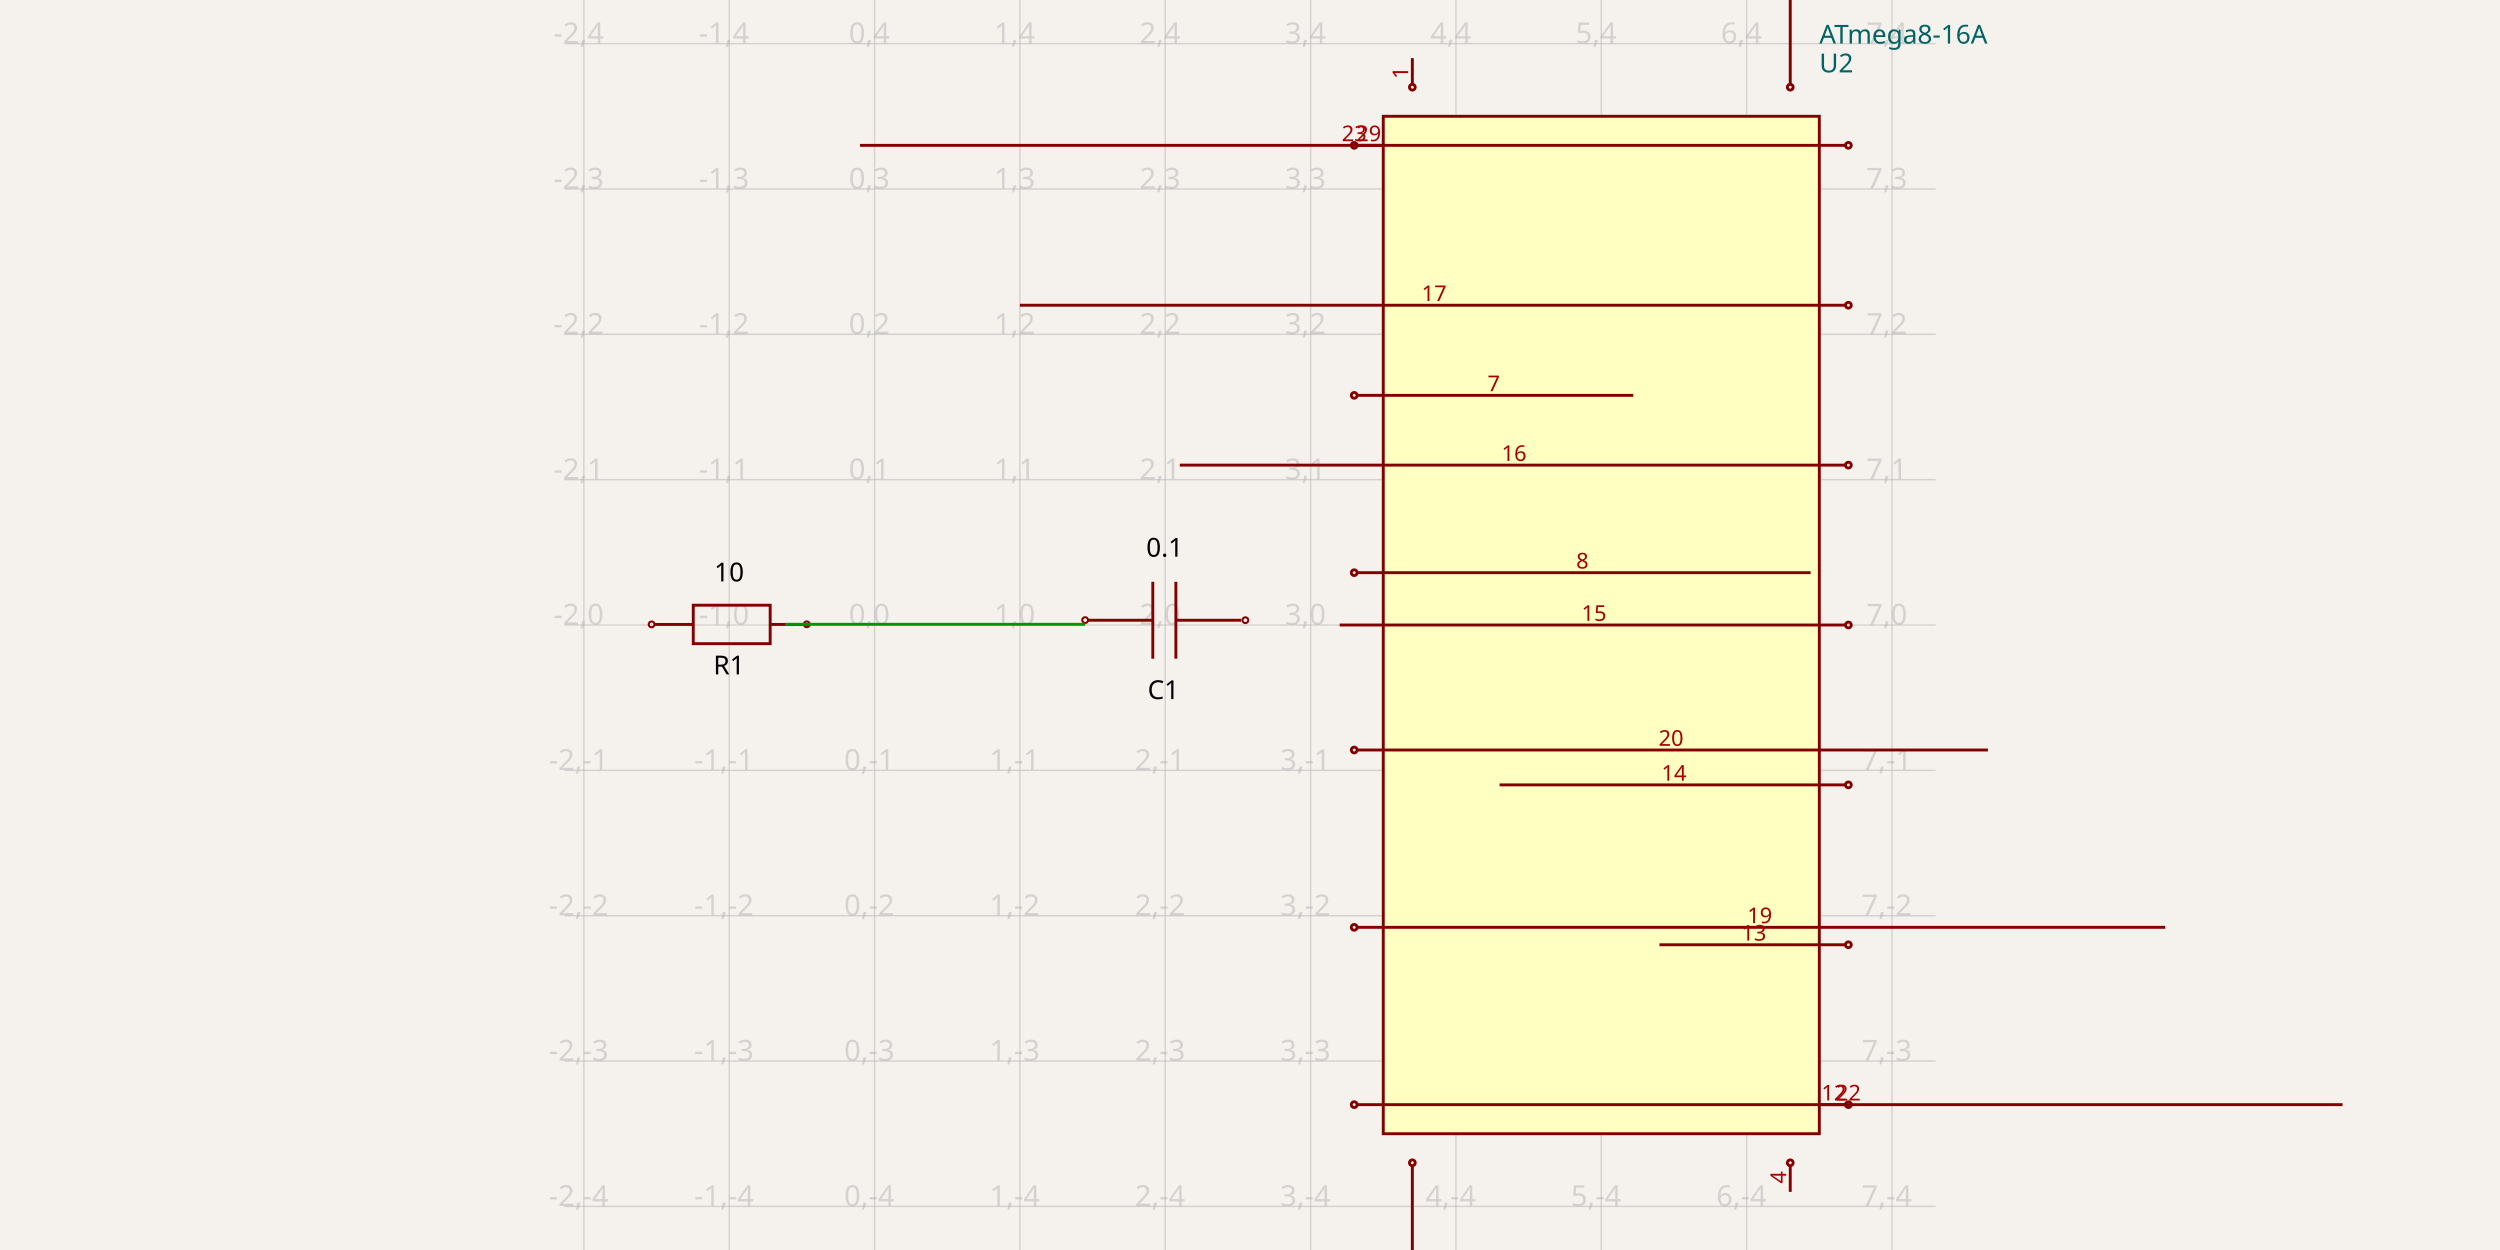
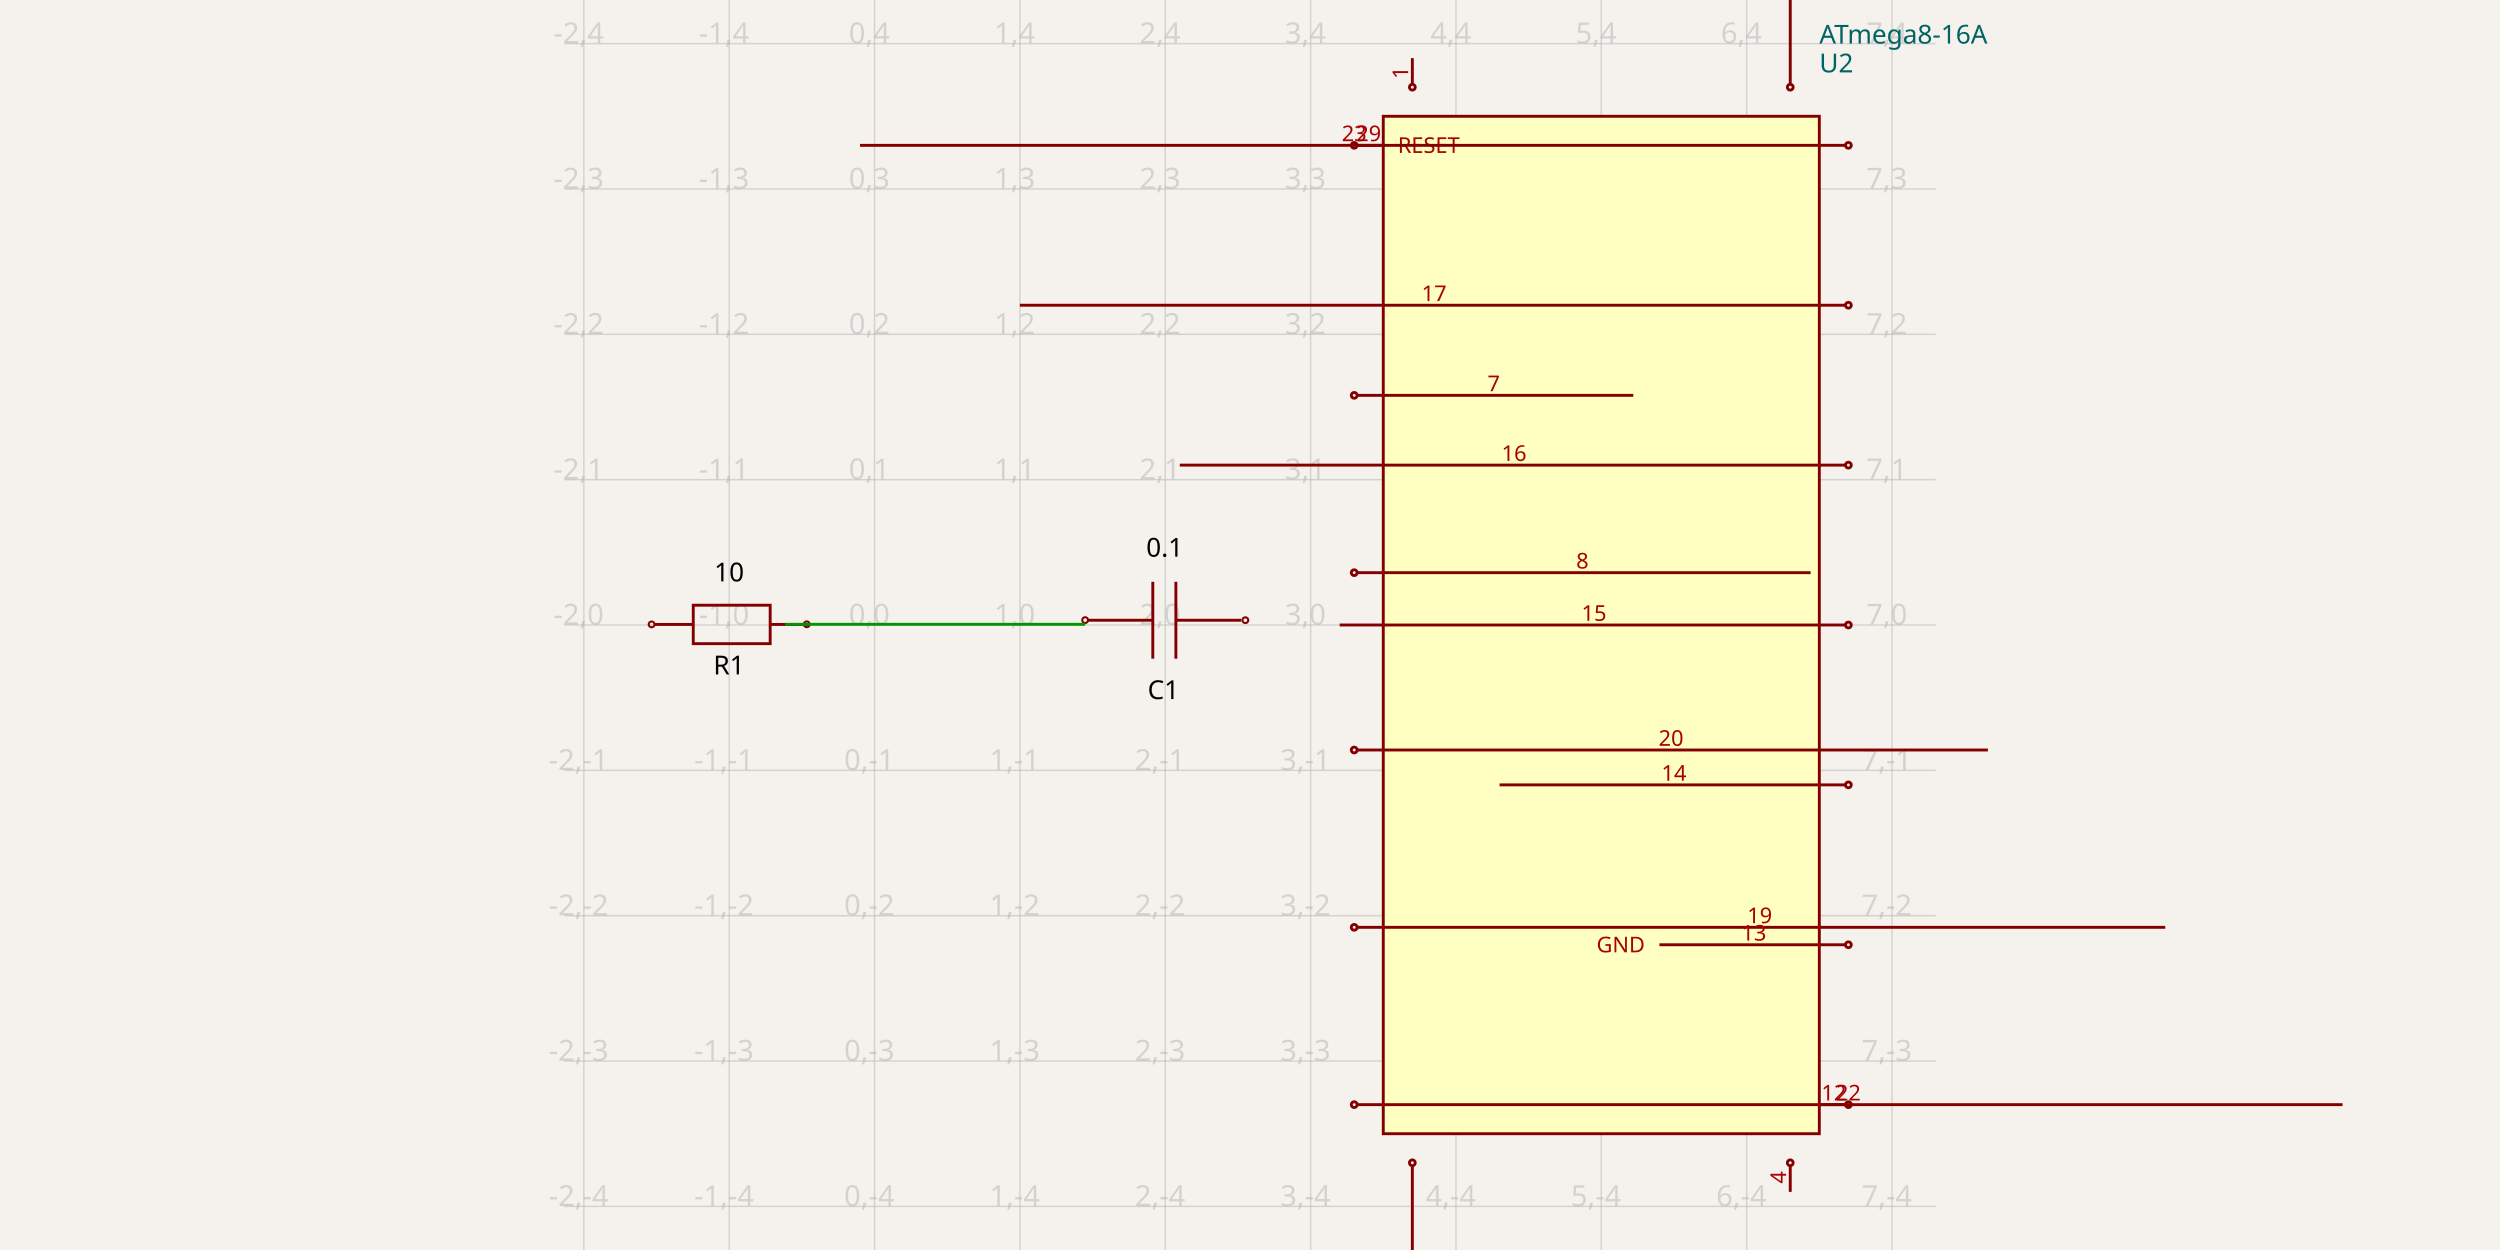
<svg xmlns="http://www.w3.org/2000/svg" width="1200" height="600" style="background-color: rgb(245, 241, 237)">
  <style>
              .boundary { fill: rgb(245, 241, 237); }
              .schematic-boundary { fill: none; stroke: #fff; }
              .component { fill: none; stroke: rgb(132, 0, 0); }
              .chip { fill: rgb(255, 255, 194); stroke: rgb(132, 0, 0); }
              .component-pin { fill: none; stroke: rgb(132, 0, 0); }
              .trace { stroke: rgb(0, 150, 0); }
              .text { font-family: sans-serif; fill: rgb(0, 150, 0); }
              .pin-number { fill: rgb(169, 0, 0); }
              .port-label { fill: rgb(0, 100, 100); }
              .component-name { fill: rgb(0, 100, 100); }
            </style>
  <rect class="boundary" x="0" y="0" width="1200" height="600" />
  <g class="grid">
    <line x1="280.249" y1="600" x2="280.249" y2="-1.5006662579253316e-10" stroke="rgb(181, 181, 181)" stroke-width="0.698" stroke-opacity="0.5" />
    <line x1="350.016" y1="600" x2="350.016" y2="-1.5006662579253316e-10" stroke="rgb(181, 181, 181)" stroke-width="0.698" stroke-opacity="0.5" />
    <line x1="419.783" y1="600" x2="419.783" y2="-1.5006662579253316e-10" stroke="rgb(181, 181, 181)" stroke-width="0.698" stroke-opacity="0.5" />
    <line x1="489.551" y1="600" x2="489.551" y2="-1.5006662579253316e-10" stroke="rgb(181, 181, 181)" stroke-width="0.698" stroke-opacity="0.5" />
    <line x1="559.318" y1="600" x2="559.318" y2="-1.5006662579253316e-10" stroke="rgb(181, 181, 181)" stroke-width="0.698" stroke-opacity="0.5" />
    <line x1="629.086" y1="600" x2="629.086" y2="-1.5006662579253316e-10" stroke="rgb(181, 181, 181)" stroke-width="0.698" stroke-opacity="0.5" />
    <line x1="698.853" y1="600" x2="698.853" y2="-1.5006662579253316e-10" stroke="rgb(181, 181, 181)" stroke-width="0.698" stroke-opacity="0.5" />
    <line x1="768.621" y1="600" x2="768.621" y2="-1.5006662579253316e-10" stroke="rgb(181, 181, 181)" stroke-width="0.698" stroke-opacity="0.5" />
    <line x1="838.388" y1="600" x2="838.388" y2="-1.5006662579253316e-10" stroke="rgb(181, 181, 181)" stroke-width="0.698" stroke-opacity="0.5" />
    <line x1="908.155" y1="600" x2="908.155" y2="-1.5006662579253316e-10" stroke="rgb(181, 181, 181)" stroke-width="0.698" stroke-opacity="0.5" />
    <line x1="270.914" y1="579.07" x2="929.086" y2="579.07" stroke="rgb(181, 181, 181)" stroke-width="0.698" stroke-opacity="0.5" />
    <line x1="270.914" y1="509.302" x2="929.086" y2="509.302" stroke="rgb(181, 181, 181)" stroke-width="0.698" stroke-opacity="0.5" />
    <line x1="270.914" y1="439.535" x2="929.086" y2="439.535" stroke="rgb(181, 181, 181)" stroke-width="0.698" stroke-opacity="0.5" />
    <line x1="270.914" y1="369.767" x2="929.086" y2="369.767" stroke="rgb(181, 181, 181)" stroke-width="0.698" stroke-opacity="0.5" />
    <line x1="270.914" y1="300" x2="929.086" y2="300" stroke="rgb(181, 181, 181)" stroke-width="0.698" stroke-opacity="0.5" />
    <line x1="270.914" y1="230.233" x2="929.086" y2="230.233" stroke="rgb(181, 181, 181)" stroke-width="0.698" stroke-opacity="0.5" />
    <line x1="270.914" y1="160.465" x2="929.086" y2="160.465" stroke="rgb(181, 181, 181)" stroke-width="0.698" stroke-opacity="0.5" />
    <line x1="270.914" y1="90.698" x2="929.086" y2="90.698" stroke="rgb(181, 181, 181)" stroke-width="0.698" stroke-opacity="0.5" />
    <line x1="270.914" y1="20.93" x2="929.086" y2="20.93" stroke="rgb(181, 181, 181)" stroke-width="0.698" stroke-opacity="0.5" />
    <text x="277.749" y="574.07" fill="rgb(181, 181, 181)" font-size="13.953" fill-opacity="0.5" text-anchor="middle" dominant-baseline="middle" font-family="sans-serif">-2,-4</text>
    <text x="277.749" y="504.302" fill="rgb(181, 181, 181)" font-size="13.953" fill-opacity="0.5" text-anchor="middle" dominant-baseline="middle" font-family="sans-serif">-2,-3</text>
    <text x="277.749" y="434.535" fill="rgb(181, 181, 181)" font-size="13.953" fill-opacity="0.5" text-anchor="middle" dominant-baseline="middle" font-family="sans-serif">-2,-2</text>
    <text x="277.749" y="364.767" fill="rgb(181, 181, 181)" font-size="13.953" fill-opacity="0.5" text-anchor="middle" dominant-baseline="middle" font-family="sans-serif">-2,-1</text>
    <text x="277.749" y="295" fill="rgb(181, 181, 181)" font-size="13.953" fill-opacity="0.5" text-anchor="middle" dominant-baseline="middle" font-family="sans-serif">-2,0</text>
    <text x="277.749" y="225.233" fill="rgb(181, 181, 181)" font-size="13.953" fill-opacity="0.5" text-anchor="middle" dominant-baseline="middle" font-family="sans-serif">-2,1</text>
    <text x="277.749" y="155.465" fill="rgb(181, 181, 181)" font-size="13.953" fill-opacity="0.5" text-anchor="middle" dominant-baseline="middle" font-family="sans-serif">-2,2</text>
    <text x="277.749" y="85.698" fill="rgb(181, 181, 181)" font-size="13.953" fill-opacity="0.5" text-anchor="middle" dominant-baseline="middle" font-family="sans-serif">-2,3</text>
    <text x="277.749" y="15.93" fill="rgb(181, 181, 181)" font-size="13.953" fill-opacity="0.5" text-anchor="middle" dominant-baseline="middle" font-family="sans-serif">-2,4</text>
    <text x="347.516" y="574.07" fill="rgb(181, 181, 181)" font-size="13.953" fill-opacity="0.5" text-anchor="middle" dominant-baseline="middle" font-family="sans-serif">-1,-4</text>
    <text x="347.516" y="504.302" fill="rgb(181, 181, 181)" font-size="13.953" fill-opacity="0.5" text-anchor="middle" dominant-baseline="middle" font-family="sans-serif">-1,-3</text>
    <text x="347.516" y="434.535" fill="rgb(181, 181, 181)" font-size="13.953" fill-opacity="0.5" text-anchor="middle" dominant-baseline="middle" font-family="sans-serif">-1,-2</text>
    <text x="347.516" y="364.767" fill="rgb(181, 181, 181)" font-size="13.953" fill-opacity="0.5" text-anchor="middle" dominant-baseline="middle" font-family="sans-serif">-1,-1</text>
    <text x="347.516" y="295" fill="rgb(181, 181, 181)" font-size="13.953" fill-opacity="0.5" text-anchor="middle" dominant-baseline="middle" font-family="sans-serif">-1,0</text>
    <text x="347.516" y="225.233" fill="rgb(181, 181, 181)" font-size="13.953" fill-opacity="0.5" text-anchor="middle" dominant-baseline="middle" font-family="sans-serif">-1,1</text>
    <text x="347.516" y="155.465" fill="rgb(181, 181, 181)" font-size="13.953" fill-opacity="0.5" text-anchor="middle" dominant-baseline="middle" font-family="sans-serif">-1,2</text>
    <text x="347.516" y="85.698" fill="rgb(181, 181, 181)" font-size="13.953" fill-opacity="0.5" text-anchor="middle" dominant-baseline="middle" font-family="sans-serif">-1,3</text>
    <text x="347.516" y="15.93" fill="rgb(181, 181, 181)" font-size="13.953" fill-opacity="0.5" text-anchor="middle" dominant-baseline="middle" font-family="sans-serif">-1,4</text>
    <text x="417.283" y="574.07" fill="rgb(181, 181, 181)" font-size="13.953" fill-opacity="0.5" text-anchor="middle" dominant-baseline="middle" font-family="sans-serif">0,-4</text>
    <text x="417.283" y="504.302" fill="rgb(181, 181, 181)" font-size="13.953" fill-opacity="0.5" text-anchor="middle" dominant-baseline="middle" font-family="sans-serif">0,-3</text>
    <text x="417.283" y="434.535" fill="rgb(181, 181, 181)" font-size="13.953" fill-opacity="0.5" text-anchor="middle" dominant-baseline="middle" font-family="sans-serif">0,-2</text>
    <text x="417.283" y="364.767" fill="rgb(181, 181, 181)" font-size="13.953" fill-opacity="0.5" text-anchor="middle" dominant-baseline="middle" font-family="sans-serif">0,-1</text>
    <text x="417.283" y="295" fill="rgb(181, 181, 181)" font-size="13.953" fill-opacity="0.5" text-anchor="middle" dominant-baseline="middle" font-family="sans-serif">0,0</text>
    <text x="417.283" y="225.233" fill="rgb(181, 181, 181)" font-size="13.953" fill-opacity="0.5" text-anchor="middle" dominant-baseline="middle" font-family="sans-serif">0,1</text>
    <text x="417.283" y="155.465" fill="rgb(181, 181, 181)" font-size="13.953" fill-opacity="0.5" text-anchor="middle" dominant-baseline="middle" font-family="sans-serif">0,2</text>
    <text x="417.283" y="85.698" fill="rgb(181, 181, 181)" font-size="13.953" fill-opacity="0.5" text-anchor="middle" dominant-baseline="middle" font-family="sans-serif">0,3</text>
    <text x="417.283" y="15.93" fill="rgb(181, 181, 181)" font-size="13.953" fill-opacity="0.5" text-anchor="middle" dominant-baseline="middle" font-family="sans-serif">0,4</text>
    <text x="487.051" y="574.07" fill="rgb(181, 181, 181)" font-size="13.953" fill-opacity="0.5" text-anchor="middle" dominant-baseline="middle" font-family="sans-serif">1,-4</text>
    <text x="487.051" y="504.302" fill="rgb(181, 181, 181)" font-size="13.953" fill-opacity="0.5" text-anchor="middle" dominant-baseline="middle" font-family="sans-serif">1,-3</text>
    <text x="487.051" y="434.535" fill="rgb(181, 181, 181)" font-size="13.953" fill-opacity="0.5" text-anchor="middle" dominant-baseline="middle" font-family="sans-serif">1,-2</text>
    <text x="487.051" y="364.767" fill="rgb(181, 181, 181)" font-size="13.953" fill-opacity="0.5" text-anchor="middle" dominant-baseline="middle" font-family="sans-serif">1,-1</text>
    <text x="487.051" y="295" fill="rgb(181, 181, 181)" font-size="13.953" fill-opacity="0.5" text-anchor="middle" dominant-baseline="middle" font-family="sans-serif">1,0</text>
    <text x="487.051" y="225.233" fill="rgb(181, 181, 181)" font-size="13.953" fill-opacity="0.5" text-anchor="middle" dominant-baseline="middle" font-family="sans-serif">1,1</text>
    <text x="487.051" y="155.465" fill="rgb(181, 181, 181)" font-size="13.953" fill-opacity="0.5" text-anchor="middle" dominant-baseline="middle" font-family="sans-serif">1,2</text>
    <text x="487.051" y="85.698" fill="rgb(181, 181, 181)" font-size="13.953" fill-opacity="0.5" text-anchor="middle" dominant-baseline="middle" font-family="sans-serif">1,3</text>
    <text x="487.051" y="15.93" fill="rgb(181, 181, 181)" font-size="13.953" fill-opacity="0.5" text-anchor="middle" dominant-baseline="middle" font-family="sans-serif">1,4</text>
    <text x="556.818" y="574.07" fill="rgb(181, 181, 181)" font-size="13.953" fill-opacity="0.5" text-anchor="middle" dominant-baseline="middle" font-family="sans-serif">2,-4</text>
    <text x="556.818" y="504.302" fill="rgb(181, 181, 181)" font-size="13.953" fill-opacity="0.5" text-anchor="middle" dominant-baseline="middle" font-family="sans-serif">2,-3</text>
    <text x="556.818" y="434.535" fill="rgb(181, 181, 181)" font-size="13.953" fill-opacity="0.5" text-anchor="middle" dominant-baseline="middle" font-family="sans-serif">2,-2</text>
    <text x="556.818" y="364.767" fill="rgb(181, 181, 181)" font-size="13.953" fill-opacity="0.5" text-anchor="middle" dominant-baseline="middle" font-family="sans-serif">2,-1</text>
    <text x="556.818" y="295" fill="rgb(181, 181, 181)" font-size="13.953" fill-opacity="0.5" text-anchor="middle" dominant-baseline="middle" font-family="sans-serif">2,0</text>
    <text x="556.818" y="225.233" fill="rgb(181, 181, 181)" font-size="13.953" fill-opacity="0.5" text-anchor="middle" dominant-baseline="middle" font-family="sans-serif">2,1</text>
    <text x="556.818" y="155.465" fill="rgb(181, 181, 181)" font-size="13.953" fill-opacity="0.5" text-anchor="middle" dominant-baseline="middle" font-family="sans-serif">2,2</text>
    <text x="556.818" y="85.698" fill="rgb(181, 181, 181)" font-size="13.953" fill-opacity="0.5" text-anchor="middle" dominant-baseline="middle" font-family="sans-serif">2,3</text>
    <text x="556.818" y="15.93" fill="rgb(181, 181, 181)" font-size="13.953" fill-opacity="0.5" text-anchor="middle" dominant-baseline="middle" font-family="sans-serif">2,4</text>
    <text x="626.586" y="574.07" fill="rgb(181, 181, 181)" font-size="13.953" fill-opacity="0.5" text-anchor="middle" dominant-baseline="middle" font-family="sans-serif">3,-4</text>
    <text x="626.586" y="504.302" fill="rgb(181, 181, 181)" font-size="13.953" fill-opacity="0.5" text-anchor="middle" dominant-baseline="middle" font-family="sans-serif">3,-3</text>
    <text x="626.586" y="434.535" fill="rgb(181, 181, 181)" font-size="13.953" fill-opacity="0.5" text-anchor="middle" dominant-baseline="middle" font-family="sans-serif">3,-2</text>
    <text x="626.586" y="364.767" fill="rgb(181, 181, 181)" font-size="13.953" fill-opacity="0.5" text-anchor="middle" dominant-baseline="middle" font-family="sans-serif">3,-1</text>
    <text x="626.586" y="295" fill="rgb(181, 181, 181)" font-size="13.953" fill-opacity="0.5" text-anchor="middle" dominant-baseline="middle" font-family="sans-serif">3,0</text>
    <text x="626.586" y="225.233" fill="rgb(181, 181, 181)" font-size="13.953" fill-opacity="0.5" text-anchor="middle" dominant-baseline="middle" font-family="sans-serif">3,1</text>
    <text x="626.586" y="155.465" fill="rgb(181, 181, 181)" font-size="13.953" fill-opacity="0.5" text-anchor="middle" dominant-baseline="middle" font-family="sans-serif">3,2</text>
    <text x="626.586" y="85.698" fill="rgb(181, 181, 181)" font-size="13.953" fill-opacity="0.5" text-anchor="middle" dominant-baseline="middle" font-family="sans-serif">3,3</text>
    <text x="626.586" y="15.93" fill="rgb(181, 181, 181)" font-size="13.953" fill-opacity="0.5" text-anchor="middle" dominant-baseline="middle" font-family="sans-serif">3,4</text>
    <text x="696.353" y="574.07" fill="rgb(181, 181, 181)" font-size="13.953" fill-opacity="0.5" text-anchor="middle" dominant-baseline="middle" font-family="sans-serif">4,-4</text>
    <text x="696.353" y="504.302" fill="rgb(181, 181, 181)" font-size="13.953" fill-opacity="0.5" text-anchor="middle" dominant-baseline="middle" font-family="sans-serif">4,-3</text>
    <text x="696.353" y="434.535" fill="rgb(181, 181, 181)" font-size="13.953" fill-opacity="0.5" text-anchor="middle" dominant-baseline="middle" font-family="sans-serif">4,-2</text>
    <text x="696.353" y="364.767" fill="rgb(181, 181, 181)" font-size="13.953" fill-opacity="0.5" text-anchor="middle" dominant-baseline="middle" font-family="sans-serif">4,-1</text>
    <text x="696.353" y="295" fill="rgb(181, 181, 181)" font-size="13.953" fill-opacity="0.5" text-anchor="middle" dominant-baseline="middle" font-family="sans-serif">4,0</text>
    <text x="696.353" y="225.233" fill="rgb(181, 181, 181)" font-size="13.953" fill-opacity="0.5" text-anchor="middle" dominant-baseline="middle" font-family="sans-serif">4,1</text>
    <text x="696.353" y="155.465" fill="rgb(181, 181, 181)" font-size="13.953" fill-opacity="0.5" text-anchor="middle" dominant-baseline="middle" font-family="sans-serif">4,2</text>
    <text x="696.353" y="85.698" fill="rgb(181, 181, 181)" font-size="13.953" fill-opacity="0.5" text-anchor="middle" dominant-baseline="middle" font-family="sans-serif">4,3</text>
    <text x="696.353" y="15.93" fill="rgb(181, 181, 181)" font-size="13.953" fill-opacity="0.5" text-anchor="middle" dominant-baseline="middle" font-family="sans-serif">4,4</text>
    <text x="766.121" y="574.07" fill="rgb(181, 181, 181)" font-size="13.953" fill-opacity="0.5" text-anchor="middle" dominant-baseline="middle" font-family="sans-serif">5,-4</text>
    <text x="766.121" y="504.302" fill="rgb(181, 181, 181)" font-size="13.953" fill-opacity="0.5" text-anchor="middle" dominant-baseline="middle" font-family="sans-serif">5,-3</text>
    <text x="766.121" y="434.535" fill="rgb(181, 181, 181)" font-size="13.953" fill-opacity="0.5" text-anchor="middle" dominant-baseline="middle" font-family="sans-serif">5,-2</text>
    <text x="766.121" y="364.767" fill="rgb(181, 181, 181)" font-size="13.953" fill-opacity="0.5" text-anchor="middle" dominant-baseline="middle" font-family="sans-serif">5,-1</text>
    <text x="766.121" y="295" fill="rgb(181, 181, 181)" font-size="13.953" fill-opacity="0.5" text-anchor="middle" dominant-baseline="middle" font-family="sans-serif">5,0</text>
    <text x="766.121" y="225.233" fill="rgb(181, 181, 181)" font-size="13.953" fill-opacity="0.5" text-anchor="middle" dominant-baseline="middle" font-family="sans-serif">5,1</text>
    <text x="766.121" y="155.465" fill="rgb(181, 181, 181)" font-size="13.953" fill-opacity="0.5" text-anchor="middle" dominant-baseline="middle" font-family="sans-serif">5,2</text>
    <text x="766.121" y="85.698" fill="rgb(181, 181, 181)" font-size="13.953" fill-opacity="0.5" text-anchor="middle" dominant-baseline="middle" font-family="sans-serif">5,3</text>
    <text x="766.121" y="15.93" fill="rgb(181, 181, 181)" font-size="13.953" fill-opacity="0.5" text-anchor="middle" dominant-baseline="middle" font-family="sans-serif">5,4</text>
    <text x="835.888" y="574.07" fill="rgb(181, 181, 181)" font-size="13.953" fill-opacity="0.5" text-anchor="middle" dominant-baseline="middle" font-family="sans-serif">6,-4</text>
    <text x="835.888" y="504.302" fill="rgb(181, 181, 181)" font-size="13.953" fill-opacity="0.5" text-anchor="middle" dominant-baseline="middle" font-family="sans-serif">6,-3</text>
    <text x="835.888" y="434.535" fill="rgb(181, 181, 181)" font-size="13.953" fill-opacity="0.5" text-anchor="middle" dominant-baseline="middle" font-family="sans-serif">6,-2</text>
    <text x="835.888" y="364.767" fill="rgb(181, 181, 181)" font-size="13.953" fill-opacity="0.5" text-anchor="middle" dominant-baseline="middle" font-family="sans-serif">6,-1</text>
    <text x="835.888" y="295" fill="rgb(181, 181, 181)" font-size="13.953" fill-opacity="0.5" text-anchor="middle" dominant-baseline="middle" font-family="sans-serif">6,0</text>
    <text x="835.888" y="225.233" fill="rgb(181, 181, 181)" font-size="13.953" fill-opacity="0.5" text-anchor="middle" dominant-baseline="middle" font-family="sans-serif">6,1</text>
    <text x="835.888" y="155.465" fill="rgb(181, 181, 181)" font-size="13.953" fill-opacity="0.5" text-anchor="middle" dominant-baseline="middle" font-family="sans-serif">6,2</text>
    <text x="835.888" y="85.698" fill="rgb(181, 181, 181)" font-size="13.953" fill-opacity="0.5" text-anchor="middle" dominant-baseline="middle" font-family="sans-serif">6,3</text>
    <text x="835.888" y="15.93" fill="rgb(181, 181, 181)" font-size="13.953" fill-opacity="0.5" text-anchor="middle" dominant-baseline="middle" font-family="sans-serif">6,4</text>
    <text x="905.655" y="574.07" fill="rgb(181, 181, 181)" font-size="13.953" fill-opacity="0.5" text-anchor="middle" dominant-baseline="middle" font-family="sans-serif">7,-4</text>
    <text x="905.655" y="504.302" fill="rgb(181, 181, 181)" font-size="13.953" fill-opacity="0.5" text-anchor="middle" dominant-baseline="middle" font-family="sans-serif">7,-3</text>
    <text x="905.655" y="434.535" fill="rgb(181, 181, 181)" font-size="13.953" fill-opacity="0.5" text-anchor="middle" dominant-baseline="middle" font-family="sans-serif">7,-2</text>
    <text x="905.655" y="364.767" fill="rgb(181, 181, 181)" font-size="13.953" fill-opacity="0.5" text-anchor="middle" dominant-baseline="middle" font-family="sans-serif">7,-1</text>
    <text x="905.655" y="295" fill="rgb(181, 181, 181)" font-size="13.953" fill-opacity="0.5" text-anchor="middle" dominant-baseline="middle" font-family="sans-serif">7,0</text>
    <text x="905.655" y="225.233" fill="rgb(181, 181, 181)" font-size="13.953" fill-opacity="0.5" text-anchor="middle" dominant-baseline="middle" font-family="sans-serif">7,1</text>
    <text x="905.655" y="155.465" fill="rgb(181, 181, 181)" font-size="13.953" fill-opacity="0.5" text-anchor="middle" dominant-baseline="middle" font-family="sans-serif">7,2</text>
    <text x="905.655" y="85.698" fill="rgb(181, 181, 181)" font-size="13.953" fill-opacity="0.5" text-anchor="middle" dominant-baseline="middle" font-family="sans-serif">7,3</text>
    <text x="905.655" y="15.93" fill="rgb(181, 181, 181)" font-size="13.953" fill-opacity="0.5" text-anchor="middle" dominant-baseline="middle" font-family="sans-serif">7,4</text>
  </g>
  <path d="M 314.305 299.732 L 332.765 299.732" stroke="rgb(132, 0, 0)" fill="none" stroke-width="1.395px" />
  <path d="M 369.683 299.732 L 388.143 299.732" stroke="rgb(132, 0, 0)" fill="none" stroke-width="1.395px" />
  <path d="M 351.224 308.962 L 369.683 308.962 L 369.683 290.503 L 332.765 290.503 L 332.765 308.962 L 351.224 308.962" stroke="rgb(132, 0, 0)" fill="none" stroke-width="1.395px" />
  <text x="349.917" y="313.953" dominant-baseline="hanging" text-anchor="middle" font-family="sans-serif" font-size="12.558px">R1</text>
  <text x="349.984" y="279.07" dominant-baseline="auto" text-anchor="middle" font-family="sans-serif" font-size="12.558px">10</text>
  <circle cx="312.775" cy="299.707" r="1.395px" fill="none" stroke="rgb(132, 0, 0)" />
  <circle cx="387.257" cy="299.669" r="1.395px" fill="none" stroke="rgb(132, 0, 0)" />
  <path d="M 595.802 297.717 L 564.422 297.717" stroke="rgb(132, 0, 0)" fill="none" stroke-width="1.395px" />
  <path d="M 553.346 297.717 L 521.965 297.717" stroke="rgb(132, 0, 0)" fill="none" stroke-width="1.395px" />
  <path d="M 564.422 316.177 L 564.422 279.258" stroke="rgb(132, 0, 0)" fill="none" stroke-width="1.395px" />
  <path d="M 553.346 316.177 L 553.346 279.258" stroke="rgb(132, 0, 0)" fill="none" stroke-width="1.395px" />
  <text x="558.421" y="325.815" dominant-baseline="hanging" text-anchor="middle" font-family="sans-serif" font-size="12.558px">C1</text>
  <text x="559.05" y="267.209" dominant-baseline="auto" text-anchor="middle" font-family="sans-serif" font-size="12.558px">0.1</text>
  <circle cx="520.862" cy="297.654" r="1.395px" fill="none" stroke="rgb(132, 0, 0)" />
  <circle cx="597.775" cy="297.693" r="1.395px" fill="none" stroke="rgb(132, 0, 0)" />
  <rect class="component chip" x="663.969" y="55.814" width="209.302" height="488.372" stroke-width="1.395px" />
  <text class="component-name" x="873.272" y="20.93" font-family="sans-serif" text-anchor="right" dominant-baseline="auto" font-size="12.558px">ATmega8-16A</text>
  <text class="component-name" x="873.272" y="34.744" font-family="sans-serif" text-anchor="right" dominant-baseline="auto" font-size="12.558px">U2</text>
  <line class="component-pin" x1="651.411" y1="69.767" x2="663.969" y2="69.767" stroke-width="1.395px" />
  <circle class="component-pin" cx="650.016" cy="69.767" r="1.395" stroke-width="1.395px" />
  <text class="pin-number" x="656.993" y="67.767" style="font-family: sans-serif;" fill="rgb(169, 0, 0)" text-anchor="middle" dominant-baseline="auto" font-size="10.465px" transform="">29</text>
+   <text class="pin-number" x="670.946" y="69.767" style="font-family: sans-serif;" fill="rgb(169, 0, 0)" text-anchor="start" dominant-baseline="middle" font-size="10.465px" transform="">RESET</text>
  <line class="component-pin" x1="651.411" y1="189.767" x2="783.969" y2="189.767" stroke-width="1.395px" />
  <circle class="component-pin" cx="650.016" cy="189.767" r="1.395" stroke-width="1.395px" />
  <text class="pin-number" x="716.993" y="187.767" style="font-family: sans-serif;" fill="rgb(169, 0, 0)" text-anchor="middle" dominant-baseline="auto" font-size="10.465px" transform="">7</text>
  <line class="component-pin" x1="651.411" y1="274.884" x2="869.086" y2="274.884" stroke-width="1.395px" />
  <circle class="component-pin" cx="650.016" cy="274.884" r="1.395" stroke-width="1.395px" />
  <text class="pin-number" x="759.551" y="272.884" style="font-family: sans-serif;" fill="rgb(169, 0, 0)" text-anchor="middle" dominant-baseline="auto" font-size="10.465px" transform="">8</text>
  <line class="component-pin" x1="651.411" y1="360" x2="954.202" y2="360" stroke-width="1.395px" />
  <circle class="component-pin" cx="650.016" cy="360" r="1.395" stroke-width="1.395px" />
  <text class="pin-number" x="802.109" y="358" style="font-family: sans-serif;" fill="rgb(169, 0, 0)" text-anchor="middle" dominant-baseline="auto" font-size="10.465px" transform="">20</text>
  <line class="component-pin" x1="651.411" y1="445.116" x2="1039.318" y2="445.116" stroke-width="1.395px" />
  <circle class="component-pin" cx="650.016" cy="445.116" r="1.395" stroke-width="1.395px" />
  <text class="pin-number" x="844.667" y="443.116" style="font-family: sans-serif;" fill="rgb(169, 0, 0)" text-anchor="middle" dominant-baseline="auto" font-size="10.465px" transform="">19</text>
  <line class="component-pin" x1="651.411" y1="530.233" x2="1124.435" y2="530.233" stroke-width="1.395px" />
  <circle class="component-pin" cx="650.016" cy="530.233" r="1.395" stroke-width="1.395px" />
  <text class="pin-number" x="887.225" y="528.233" style="font-family: sans-serif;" fill="rgb(169, 0, 0)" text-anchor="middle" dominant-baseline="auto" font-size="10.465px" transform="">22</text>
  <line class="component-pin" x1="885.83" y1="530.233" x2="873.272" y2="530.233" stroke-width="1.395px" />
  <circle class="component-pin" cx="887.225" cy="530.233" r="1.395" stroke-width="1.395px" />
  <text class="pin-number" x="880.249" y="528.233" style="font-family: sans-serif;" fill="rgb(169, 0, 0)" text-anchor="middle" dominant-baseline="auto" font-size="10.465px" transform="">12</text>
  <line class="component-pin" x1="885.83" y1="453.488" x2="796.528" y2="453.488" stroke-width="1.395px" />
  <circle class="component-pin" cx="887.225" cy="453.488" r="1.395" stroke-width="1.395px" />
  <text class="pin-number" x="841.876" y="451.488" style="font-family: sans-serif;" fill="rgb(169, 0, 0)" text-anchor="middle" dominant-baseline="auto" font-size="10.465px" transform="">13</text>
+   <text class="pin-number" x="789.551" y="453.488" style="font-family: sans-serif;" fill="rgb(169, 0, 0)" text-anchor="end" dominant-baseline="middle" font-size="10.465px" transform="">GND</text>
  <line class="component-pin" x1="885.83" y1="376.744" x2="719.783" y2="376.744" stroke-width="1.395px" />
  <circle class="component-pin" cx="887.225" cy="376.744" r="1.395" stroke-width="1.395px" />
  <text class="pin-number" x="803.504" y="374.744" style="font-family: sans-serif;" fill="rgb(169, 0, 0)" text-anchor="middle" dominant-baseline="auto" font-size="10.465px" transform="">14</text>
  <line class="component-pin" x1="885.83" y1="300" x2="643.039" y2="300" stroke-width="1.395px" />
  <circle class="component-pin" cx="887.225" cy="300" r="1.395" stroke-width="1.395px" />
  <text class="pin-number" x="765.132" y="298" style="font-family: sans-serif;" fill="rgb(169, 0, 0)" text-anchor="middle" dominant-baseline="auto" font-size="10.465px" transform="">15</text>
  <line class="component-pin" x1="885.83" y1="223.256" x2="566.295" y2="223.256" stroke-width="1.395px" />
  <circle class="component-pin" cx="887.225" cy="223.256" r="1.395" stroke-width="1.395px" />
  <text class="pin-number" x="726.76" y="221.256" style="font-family: sans-serif;" fill="rgb(169, 0, 0)" text-anchor="middle" dominant-baseline="auto" font-size="10.465px" transform="">16</text>
  <line class="component-pin" x1="885.83" y1="146.512" x2="489.551" y2="146.512" stroke-width="1.395px" />
  <circle class="component-pin" cx="887.225" cy="146.512" r="1.395" stroke-width="1.395px" />
  <text class="pin-number" x="688.388" y="144.512" style="font-family: sans-serif;" fill="rgb(169, 0, 0)" text-anchor="middle" dominant-baseline="auto" font-size="10.465px" transform="">17</text>
  <line class="component-pin" x1="885.83" y1="69.767" x2="412.807" y2="69.767" stroke-width="1.395px" />
  <circle class="component-pin" cx="887.225" cy="69.767" r="1.395" stroke-width="1.395px" />
  <text class="pin-number" x="650.016" y="67.767" style="font-family: sans-serif;" fill="rgb(169, 0, 0)" text-anchor="middle" dominant-baseline="auto" font-size="10.465px" transform="">23</text>
  <line class="component-pin" x1="859.318" y1="559.535" x2="859.318" y2="572.093" stroke-width="1.395px" />
  <circle class="component-pin" cx="859.318" cy="558.14" r="1.395" stroke-width="1.395px" />
  <text class="pin-number" x="857.318" y="565.116" style="font-family: sans-serif;" fill="rgb(169, 0, 0)" text-anchor="middle" dominant-baseline="auto" font-size="10.465px" transform="rotate(-90 857.3183 565.1163)">4</text>
  <line class="component-pin" x1="677.923" y1="559.535" x2="677.923" y2="753.488" stroke-width="1.395px" />
  <circle class="component-pin" cx="677.923" cy="558.14" r="1.395" stroke-width="1.395px" />
  <text class="pin-number" x="675.923" y="655.814" style="font-family: sans-serif;" fill="rgb(169, 0, 0)" text-anchor="middle" dominant-baseline="auto" font-size="10.465px" transform="rotate(-90 675.9229 655.814)">18</text>
+   <text class="pin-number" x="677.923" y="760.465" style="font-family: sans-serif;" fill="rgb(169, 0, 0)" text-anchor="end" dominant-baseline="middle" font-size="10.465px" transform="rotate(-90 677.9229 760.4651)">OSC1</text>
  <line class="component-pin" x1="677.923" y1="40.465" x2="677.923" y2="27.907" stroke-width="1.395px" />
  <circle class="component-pin" cx="677.923" cy="41.86" r="1.395" stroke-width="1.395px" />
  <text class="pin-number" x="675.923" y="34.884" style="font-family: sans-serif;" fill="rgb(169, 0, 0)" text-anchor="middle" dominant-baseline="auto" font-size="10.465px" transform="rotate(-90 675.9229 34.88372)">1</text>
  <line class="component-pin" x1="859.318" y1="40.465" x2="859.318" y2="-153.488" stroke-width="1.395px" />
  <circle class="component-pin" cx="859.318" cy="41.86" r="1.395" stroke-width="1.395px" />
  <text class="pin-number" x="857.318" y="-55.814" style="font-family: sans-serif;" fill="rgb(169, 0, 0)" text-anchor="middle" dominant-baseline="auto" font-size="10.465px" transform="rotate(-90 857.3183 -55.81395)">2</text>
+   <text class="pin-number" x="859.318" y="-160.465" style="font-family: sans-serif;" fill="rgb(169, 0, 0)" text-anchor="end" dominant-baseline="middle" font-size="10.465px" transform="rotate(-90 859.3183 -160.4651)">VCC</text>
  <path class="trace" d="M 376.792 299.669 L 387.257 299.669 L 510.397 299.669 L 520.862 299.669" stroke="rgb(0, 150, 0)" fill="none" stroke-width="1.395px" />
</svg>
